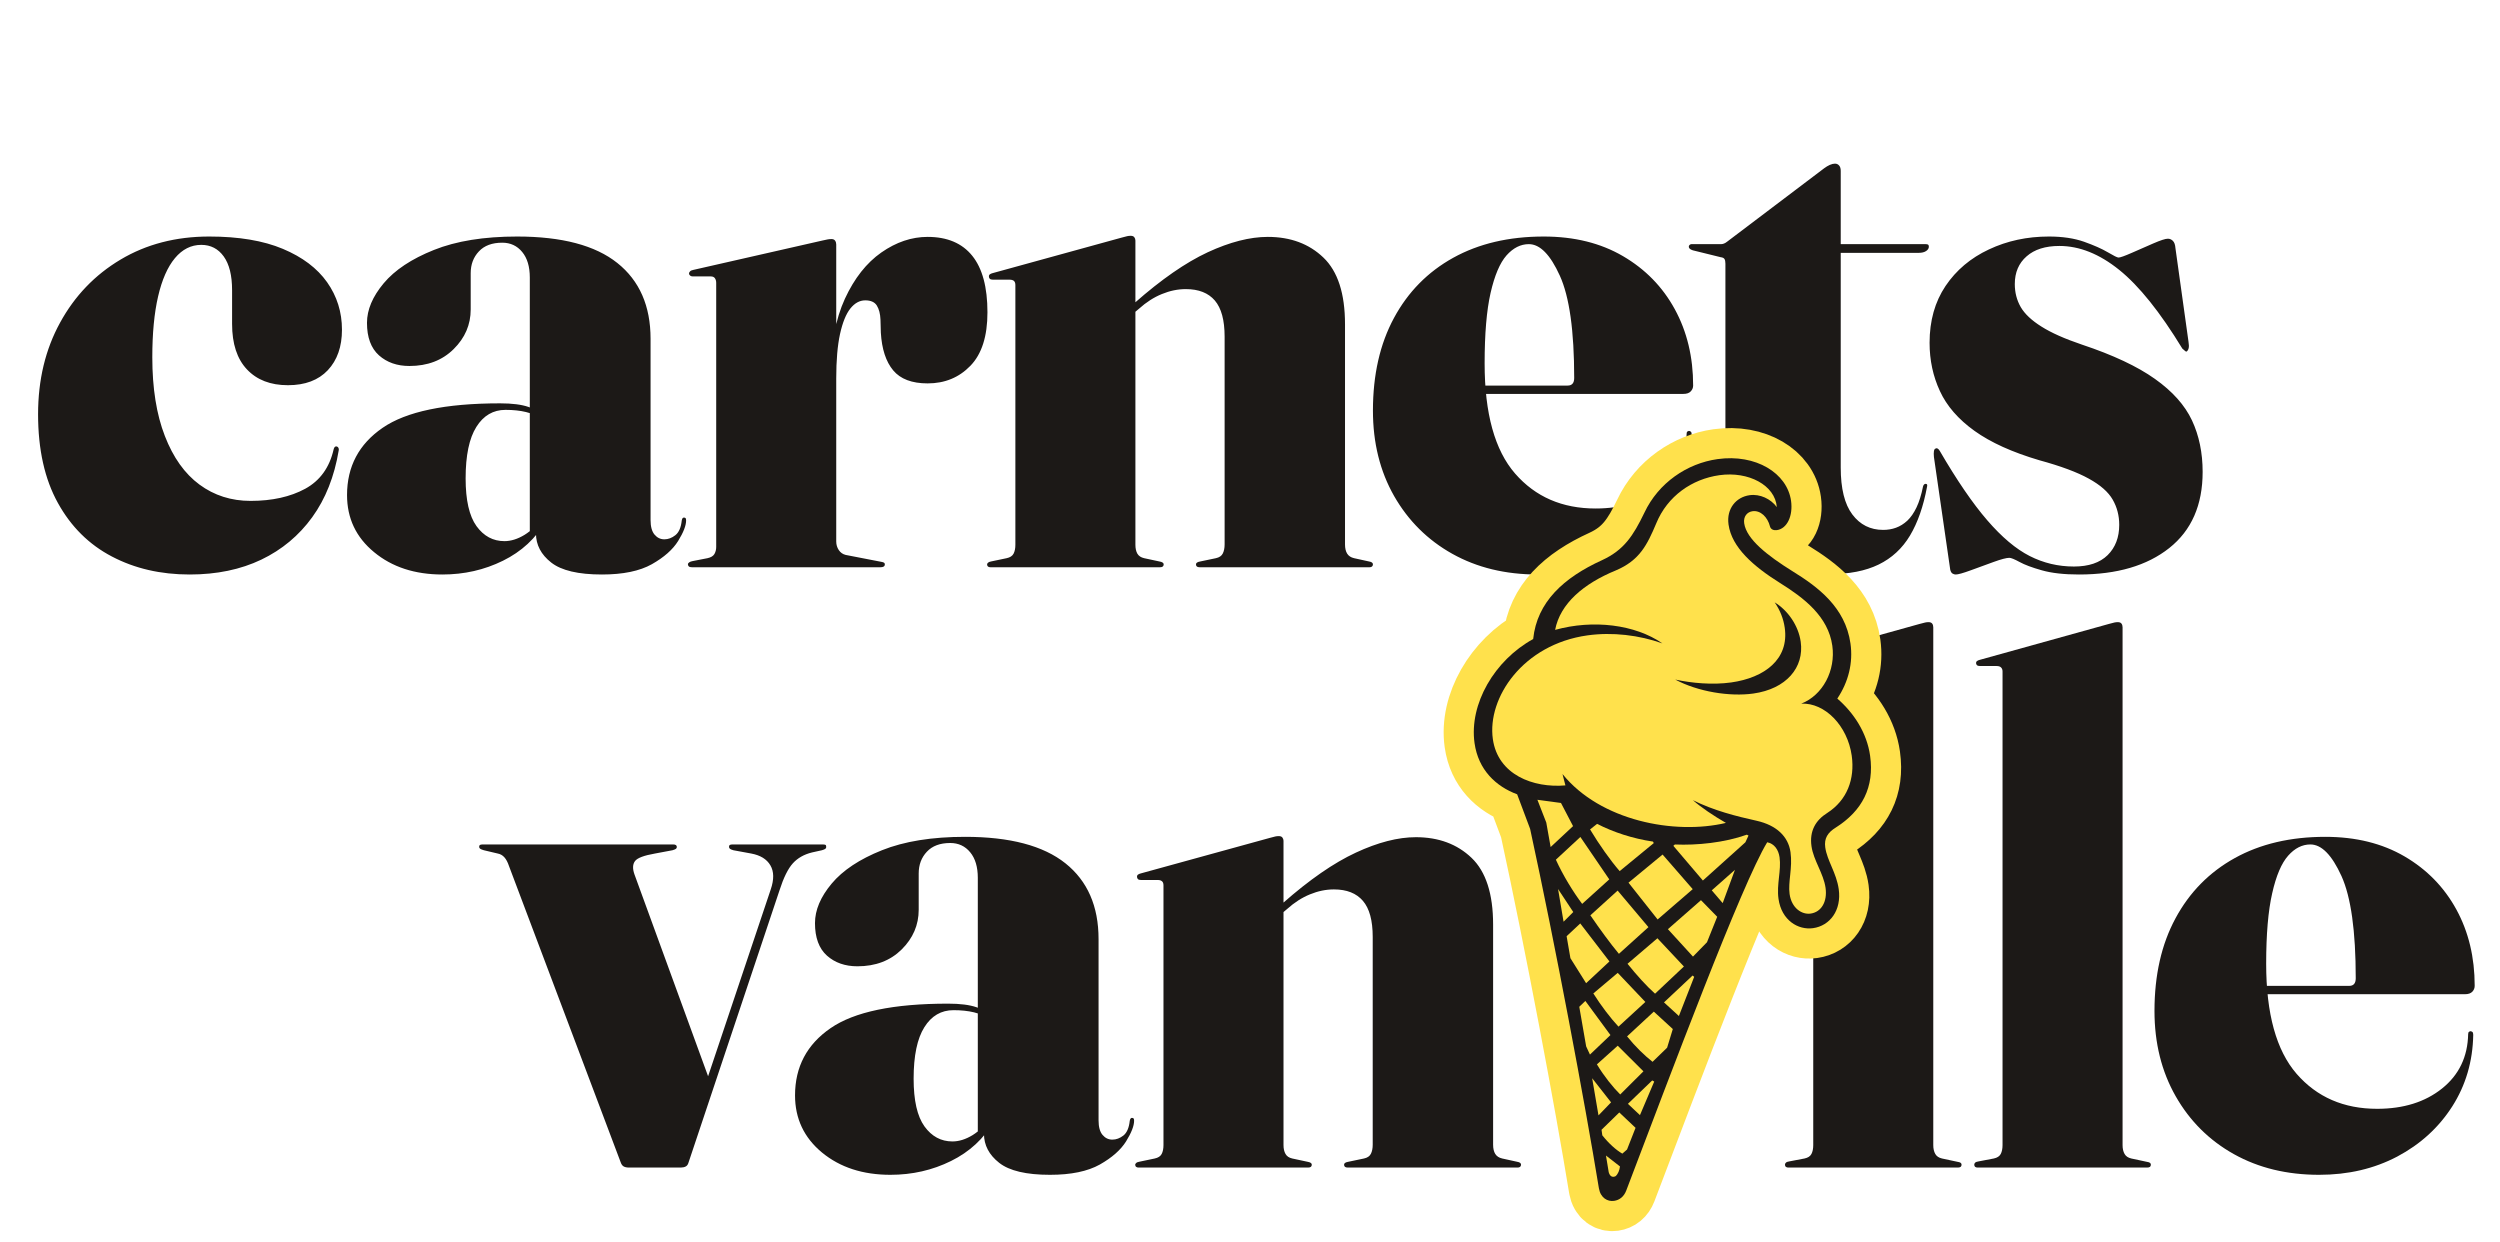
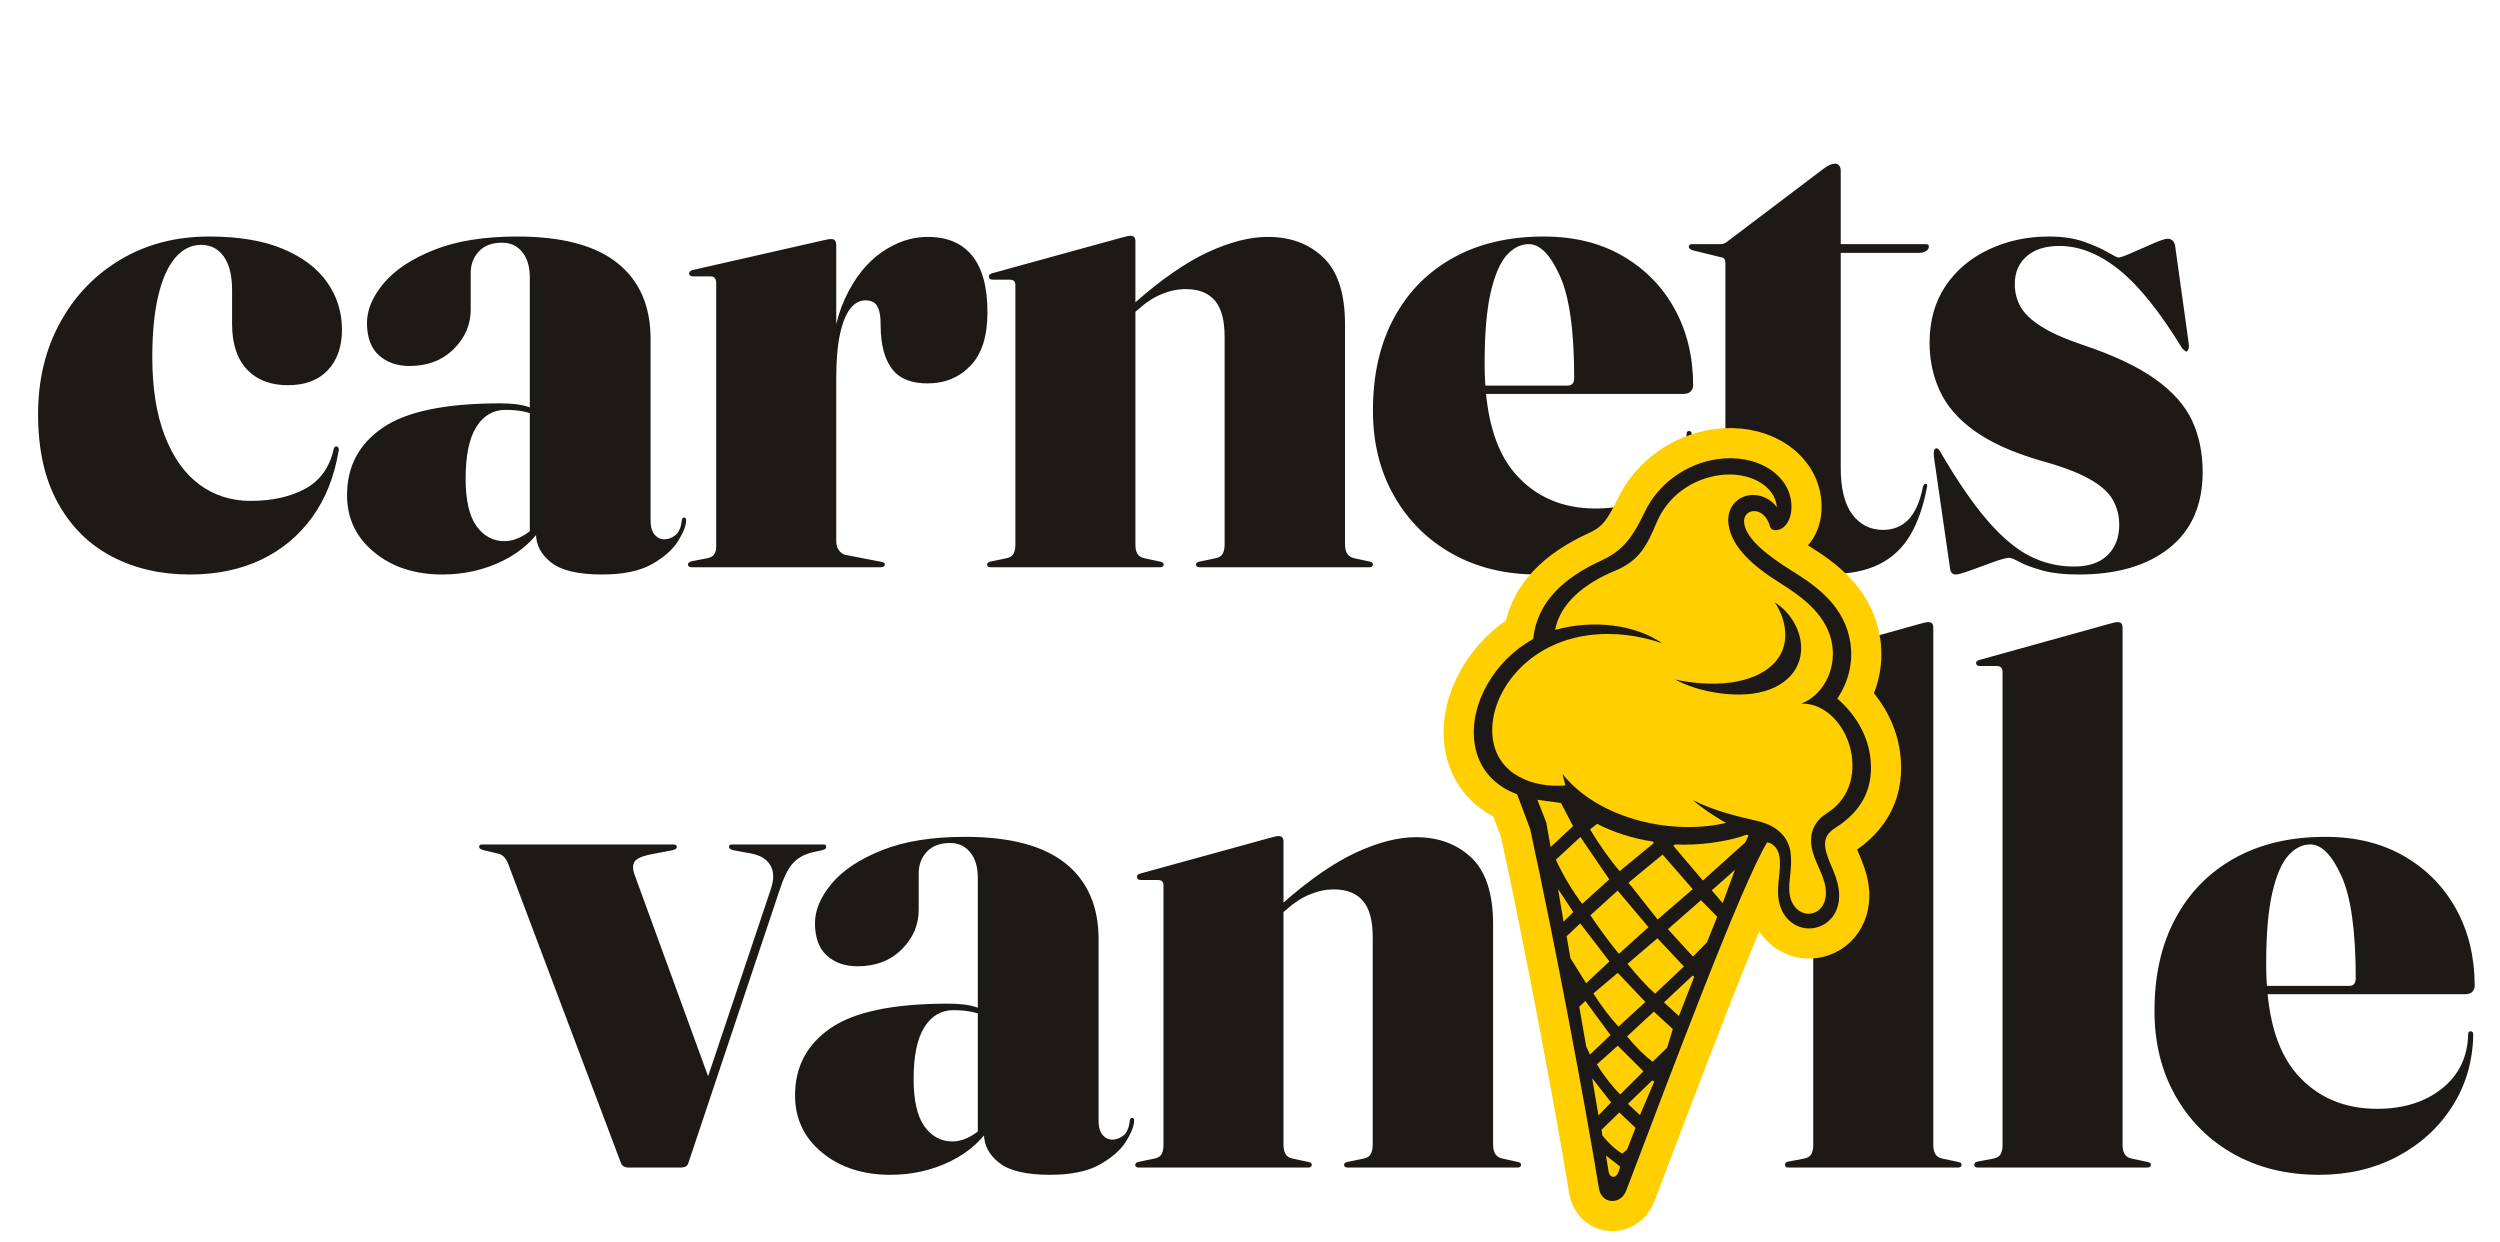
<svg xmlns="http://www.w3.org/2000/svg" width="1379" height="685" viewBox="-4.0 -3.0 344.7 171.2" fill="none">
  <path d="M43.15 42.45Q43.15 45.95 41.2 48.03Q39.25 50.1 35.7 50.1Q32.1 50.1 30.05 47.92Q28 45.75 28 41.65V37Q28 33.95 26.85 32.35Q25.7 30.75 23.75 30.75Q21.65 30.75 20.12 32.58Q18.6 34.4 17.8 37.85Q17 41.3 17 46.25Q17 52.65 18.73 57.1Q20.45 61.55 23.5 63.8Q26.55 66.05 30.55 66.05Q35 66.05 38.08 64.38Q41.15 62.7 42 58.95Q42.05 58.7 42.18 58.6Q42.3 58.5 42.45 58.55Q42.6 58.6 42.67 58.75Q42.75 58.9 42.7 59.1Q41.8 64.5 39.05 68.3Q36.3 72.1 32.03 74.15Q27.75 76.2 22.15 76.2Q16.15 76.2 11.43 73.72Q6.7 71.25 3.98 66.33Q1.25 61.4 1.25 54.1Q1.25 47 4.28 41.48Q7.3 35.95 12.62 32.78Q17.95 29.6 24.85 29.6Q30.95 29.6 35 31.3Q39.05 33 41.1 35.9Q43.15 38.8 43.15 42.45ZM69.9 70.55V69.9L69.05 70.7V35.25Q69.05 33 68 31.73Q66.95 30.45 65.25 30.45Q63.15 30.45 62.03 31.65Q60.9 32.85 60.9 34.65V39.65Q60.9 42.8 58.55 45.12Q56.2 47.45 52.45 47.45Q49.9 47.45 48.25 45.98Q46.6 44.5 46.6 41.5Q46.6 38.8 48.9 36.05Q51.2 33.3 55.83 31.45Q60.45 29.6 67.3 29.6Q76.55 29.6 81.12 33.25Q85.7 36.9 85.7 43.7V68.7Q85.7 70.05 86.25 70.7Q86.8 71.35 87.6 71.35Q88.4 71.35 89.12 70.78Q89.85 70.2 90 68.75Q90.05 68.5 90.12 68.43Q90.2 68.35 90.3 68.35Q90.45 68.35 90.53 68.43Q90.6 68.5 90.6 68.75Q90.6 69.8 89.5 71.58Q88.4 73.35 85.88 74.78Q83.35 76.2 79 76.2Q74.1 76.2 72 74.55Q69.9 72.9 69.9 70.55ZM43.85 65.25Q43.85 59.35 48.75 55.98Q53.65 52.6 64.95 52.6Q67.45 52.6 68.88 53.1Q70.3 53.6 71.55 54.45L71.1 54.85Q69.75 54.1 68.53 53.8Q67.3 53.5 65.7 53.5Q63.15 53.5 61.68 55.85Q60.2 58.2 60.2 62.95Q60.2 67.45 61.7 69.53Q63.2 71.6 65.55 71.6Q66.9 71.6 68.33 70.73Q69.75 69.85 70.6 68.45L71.25 68.85Q69.2 72.4 65.35 74.3Q61.5 76.2 57 76.2Q51.3 76.2 47.58 73.12Q43.85 70.05 43.85 65.25ZM110.55 48.7Q110.55 42.4 112.5 38.17Q114.45 33.95 117.52 31.8Q120.6 29.65 123.9 29.65Q127.95 29.65 130.05 32.25Q132.15 34.85 132.15 40.05Q132.15 45 129.8 47.42Q127.45 49.85 123.9 49.85Q120.65 49.85 119.15 48.05Q117.65 46.25 117.45 42.85L117.4 41.05Q117.35 39.85 116.9 39.12Q116.45 38.4 115.3 38.4Q114.15 38.4 113.25 39.52Q112.35 40.65 111.82 43.05Q111.3 45.45 111.3 49.15ZM111.3 30.7V46.4V71.65Q111.3 72.3 111.65 72.83Q112 73.35 112.6 73.5L117.5 74.45Q117.8 74.5 117.9 74.58Q118 74.65 118 74.8Q118 75 117.85 75.1Q117.7 75.2 117.4 75.2H91.4Q91.1 75.2 90.97 75.08Q90.85 74.95 90.85 74.8Q90.85 74.65 91.02 74.53Q91.2 74.4 91.5 74.35L93.55 73.95Q94.25 73.8 94.5 73.38Q94.75 72.95 94.75 72.4V36Q94.75 35.6 94.57 35.35Q94.4 35.1 94 35.1H91.5Q91.3 35.1 91.15 34.98Q91 34.85 91 34.7Q91 34.55 91.15 34.4Q91.3 34.25 91.6 34.2L109.4 30.15Q109.85 30.05 110.1 30Q110.35 29.95 110.65 29.95Q111 29.95 111.15 30.18Q111.3 30.4 111.3 30.7ZM152.55 30.15V72.1Q152.55 72.85 152.82 73.33Q153.1 73.8 153.75 73.95L155.85 74.4Q156.45 74.5 156.45 74.8Q156.45 75.2 155.95 75.2H132.55Q132.35 75.2 132.22 75.1Q132.1 75 132.1 74.8Q132.1 74.7 132.22 74.58Q132.35 74.45 132.65 74.4L134.8 73.95Q135.5 73.8 135.75 73.33Q136 72.85 136 72.1V36.3Q136 35.9 135.8 35.72Q135.6 35.55 135.2 35.55H132.9Q132.6 35.55 132.47 35.42Q132.35 35.3 132.35 35.1Q132.35 34.9 132.5 34.8Q132.65 34.7 132.85 34.65L150.65 29.75Q151.2 29.6 151.42 29.55Q151.65 29.5 151.9 29.5Q152.25 29.5 152.4 29.7Q152.55 29.9 152.55 30.15ZM151.15 41.15 150.5 40.45 152.45 38.75Q157.95 33.9 162.52 31.77Q167.1 29.65 170.8 29.65Q175.5 29.65 178.47 32.5Q181.45 35.35 181.45 41.7V72.05Q181.45 72.85 181.75 73.33Q182.05 73.8 182.7 73.95L184.75 74.4Q185.05 74.45 185.17 74.55Q185.3 74.65 185.3 74.8Q185.3 75 185.17 75.1Q185.05 75.2 184.85 75.2H161.4Q160.9 75.2 160.9 74.8Q160.9 74.5 161.5 74.4L163.65 73.95Q164.35 73.8 164.6 73.3Q164.85 72.8 164.85 72.05V43.4Q164.85 40 163.5 38.42Q162.15 36.85 159.5 36.85Q157.85 36.85 156.2 37.53Q154.55 38.2 153.05 39.55ZM229.45 50.15Q229.45 50.6 229.12 50.95Q228.8 51.3 228.1 51.3H196.9V50.15H212.15Q213.05 50.15 213.05 49.1Q213.05 39.35 211.07 35Q209.1 30.65 206.8 30.65Q205.1 30.65 203.72 32.2Q202.35 33.75 201.52 37.38Q200.7 41 200.7 47.1Q200.7 57.45 204.9 62.28Q209.1 67.1 216 67.1Q221.45 67.1 224.95 64.3Q228.45 61.5 228.55 56.8Q228.55 56.55 228.67 56.48Q228.8 56.4 228.85 56.4Q229 56.4 229.12 56.5Q229.25 56.6 229.25 56.9Q229.15 62.4 226.35 66.78Q223.55 71.15 218.77 73.68Q214 76.2 208 76.2Q201.35 76.2 196.25 73.35Q191.15 70.5 188.22 65.38Q185.3 60.25 185.3 53.6Q185.3 46.2 188.2 40.83Q191.1 35.45 196.37 32.53Q201.65 29.6 208.85 29.6Q215.15 29.6 219.77 32.3Q224.4 35 226.92 39.62Q229.45 44.25 229.45 50.15ZM233.25 32.45 229.4 31.5Q229.1 31.4 228.97 31.27Q228.85 31.15 228.85 31Q228.85 30.85 228.97 30.75Q229.1 30.65 229.2 30.65H233.3Q233.5 30.65 233.7 30.57Q233.9 30.5 234.15 30.3L247.5 20.2Q247.9 19.9 248.3 19.72Q248.7 19.55 249 19.55Q249.35 19.55 249.57 19.8Q249.8 20.05 249.8 20.55V61.45Q249.8 65.8 251.4 67.92Q253 70.05 255.65 70.05Q256.6 70.05 257.42 69.75Q258.25 69.45 258.98 68.78Q259.7 68.1 260.25 66.95Q260.8 65.8 261.15 64.05Q261.25 63.7 261.52 63.7Q261.8 63.7 261.7 64.1Q260.95 68.15 259.35 70.83Q257.75 73.5 255.02 74.83Q252.3 76.15 248.25 76.15Q241.25 76.15 237.57 72.93Q233.9 69.7 233.9 62.95V33.35Q233.9 32.9 233.77 32.7Q233.65 32.5 233.25 32.45ZM245 31.85 245.55 30.65H261.5Q261.75 30.65 261.85 30.72Q261.95 30.8 261.95 31Q261.95 31.35 261.57 31.6Q261.2 31.85 260.55 31.85ZM279.95 30.9Q277.05 30.9 275.43 32.33Q273.8 33.75 273.8 36.15Q273.8 37.9 274.62 39.33Q275.45 40.75 277.48 42.02Q279.5 43.3 283.05 44.5Q289.5 46.65 293.12 49.23Q296.75 51.8 298.23 54.95Q299.7 58.1 299.7 62.05Q299.7 68.9 295.1 72.55Q290.5 76.2 282.65 76.2Q279.55 76.2 277.52 75.62Q275.5 75.05 274.45 74.47Q273.4 73.9 273.05 73.9Q272.45 73.9 270.88 74.47Q269.3 75.05 267.73 75.62Q266.15 76.2 265.65 76.2Q265.45 76.2 265.23 76.08Q265 75.95 264.9 75.55L262.65 60Q262.6 59.5 262.65 59.2Q262.7 58.9 262.85 58.85Q263 58.75 263.15 58.83Q263.3 58.9 263.45 59.15Q267 65.25 270 68.72Q273 72.2 275.85 73.65Q278.7 75.1 281.95 75.1Q285 75.1 286.6 73.53Q288.2 71.95 288.2 69.35Q288.2 67.45 287.3 65.88Q286.4 64.3 284 62.98Q281.6 61.65 277.2 60.45Q271.6 58.8 268.25 56.4Q264.9 54 263.48 50.92Q262.05 47.85 262.05 44.25Q262.05 39.7 264.25 36.42Q266.45 33.15 270.23 31.38Q274 29.6 278.5 29.6Q281.3 29.6 283.35 30.32Q285.4 31.05 286.62 31.77Q287.85 32.5 288.1 32.5Q288.45 32.5 289.93 31.85Q291.4 31.2 292.9 30.55Q294.4 29.9 294.9 29.9Q295.3 29.9 295.6 30.2Q295.9 30.5 295.95 31.2L297.75 44.1Q297.85 44.7 297.77 45Q297.7 45.3 297.5 45.45Q297.4 45.5 297.28 45.38Q297.15 45.25 296.9 45.05Q292.3 37.5 288.2 34.2Q284.1 30.9 279.95 30.9Z" fill="#1C1917" />
  <path d="M89.87 157.97H82.72Q82.27 157.97 82 157.82Q81.72 157.67 81.57 157.22L66.17 116.37Q65.92 115.62 65.55 115.2Q65.17 114.77 64.62 114.67L62.72 114.22Q62.37 114.12 62.22 114.02Q62.07 113.92 62.07 113.77Q62.07 113.52 62.22 113.47Q62.37 113.42 62.57 113.42H88.82Q89.32 113.42 89.32 113.77Q89.32 113.92 89.2 114.02Q89.07 114.12 88.72 114.22L86.32 114.67Q84.02 115.07 83.55 115.72Q83.07 116.37 83.47 117.52L94.12 146.72L90.87 153.62L102.27 119.62Q102.97 117.57 102.22 116.3Q101.47 115.02 99.57 114.67L97.12 114.22Q96.77 114.12 96.65 114.02Q96.52 113.92 96.52 113.77Q96.52 113.52 96.67 113.47Q96.82 113.42 97.02 113.42H109.42Q109.67 113.42 109.8 113.47Q109.92 113.52 109.92 113.77Q109.92 113.92 109.8 114.02Q109.67 114.12 109.32 114.22L107.97 114.52Q106.32 114.92 105.32 116.02Q104.32 117.12 103.47 119.77L90.92 157.32Q90.82 157.67 90.55 157.82Q90.27 157.97 89.87 157.97ZM131.67 153.32V152.67L130.82 153.47V118.02Q130.82 115.77 129.77 114.5Q128.72 113.22 127.02 113.22Q124.92 113.22 123.8 114.42Q122.67 115.62 122.67 117.42V122.42Q122.67 125.57 120.32 127.9Q117.97 130.22 114.22 130.22Q111.67 130.22 110.02 128.75Q108.37 127.27 108.37 124.27Q108.37 121.57 110.67 118.82Q112.97 116.07 117.6 114.22Q122.22 112.37 129.07 112.37Q138.32 112.37 142.9 116.02Q147.47 119.67 147.47 126.47V151.47Q147.47 152.82 148.02 153.47Q148.57 154.12 149.37 154.12Q150.17 154.12 150.9 153.55Q151.62 152.97 151.77 151.52Q151.82 151.27 151.9 151.2Q151.97 151.12 152.07 151.12Q152.22 151.12 152.3 151.2Q152.37 151.27 152.37 151.52Q152.37 152.57 151.27 154.35Q150.17 156.12 147.65 157.55Q145.12 158.97 140.77 158.97Q135.87 158.97 133.77 157.32Q131.67 155.67 131.67 153.32ZM105.62 148.02Q105.62 142.12 110.52 138.75Q115.42 135.37 126.72 135.37Q129.22 135.37 130.65 135.87Q132.07 136.37 133.32 137.22L132.87 137.62Q131.52 136.87 130.3 136.57Q129.07 136.27 127.47 136.27Q124.92 136.27 123.45 138.62Q121.97 140.97 121.97 145.72Q121.97 150.22 123.47 152.3Q124.97 154.37 127.32 154.37Q128.67 154.37 130.1 153.5Q131.52 152.62 132.37 151.22L133.02 151.62Q130.97 155.17 127.12 157.07Q123.27 158.97 118.77 158.97Q113.07 158.97 109.34 155.9Q105.62 152.82 105.62 148.02ZM172.97 112.92V154.87Q172.97 155.62 173.25 156.1Q173.52 156.57 174.17 156.72L176.27 157.17Q176.87 157.27 176.87 157.57Q176.87 157.97 176.37 157.97H152.97Q152.77 157.97 152.65 157.87Q152.52 157.77 152.52 157.57Q152.52 157.47 152.65 157.35Q152.77 157.22 153.07 157.17L155.22 156.72Q155.92 156.57 156.17 156.1Q156.42 155.62 156.42 154.87V119.07Q156.42 118.67 156.22 118.5Q156.02 118.32 155.62 118.32H153.32Q153.02 118.32 152.9 118.2Q152.77 118.07 152.77 117.87Q152.77 117.67 152.92 117.57Q153.07 117.47 153.27 117.42L171.07 112.52Q171.62 112.37 171.84 112.32Q172.07 112.27 172.32 112.27Q172.67 112.27 172.82 112.47Q172.97 112.67 172.97 112.92ZM171.57 123.92 170.92 123.22 172.87 121.52Q178.37 116.67 182.94 114.55Q187.52 112.42 191.22 112.42Q195.92 112.42 198.9 115.27Q201.87 118.12 201.87 124.47V154.82Q201.87 155.62 202.17 156.1Q202.47 156.57 203.12 156.72L205.17 157.17Q205.47 157.22 205.59 157.32Q205.72 157.42 205.72 157.57Q205.72 157.77 205.59 157.87Q205.47 157.97 205.27 157.97H181.82Q181.32 157.97 181.32 157.57Q181.32 157.27 181.92 157.17L184.07 156.72Q184.77 156.57 185.02 156.07Q185.27 155.57 185.27 154.82V126.17Q185.27 122.77 183.92 121.2Q182.57 119.62 179.92 119.62Q178.27 119.62 176.62 120.3Q174.97 120.97 173.47 122.32Z" fill="#1C1917" />
  <path d="M262.56 83.47V154.87Q262.56 155.62 262.84 156.1Q263.11 156.57 263.76 156.72L265.86 157.17Q266.21 157.22 266.34 157.32Q266.46 157.42 266.46 157.57Q266.46 157.77 266.34 157.87Q266.21 157.97 265.96 157.97H242.56Q242.36 157.97 242.24 157.87Q242.11 157.77 242.11 157.57Q242.11 157.42 242.24 157.3Q242.36 157.17 242.71 157.12L244.81 156.72Q245.51 156.57 245.76 156.1Q246.01 155.62 246.01 154.87V89.57Q246.01 89.22 245.81 89.02Q245.61 88.82 245.21 88.82H242.91Q242.61 88.82 242.49 88.7Q242.36 88.57 242.36 88.42Q242.36 88.22 242.51 88.12Q242.66 88.02 242.86 87.97L260.66 83.02Q261.21 82.87 261.44 82.82Q261.66 82.77 261.91 82.77Q262.26 82.77 262.41 82.97Q262.56 83.17 262.56 83.47ZM288.66 83.47V154.87Q288.66 155.62 288.94 156.1Q289.21 156.57 289.86 156.72L291.96 157.17Q292.31 157.22 292.44 157.32Q292.56 157.42 292.56 157.57Q292.56 157.77 292.44 157.87Q292.31 157.97 292.06 157.97H268.66Q268.46 157.97 268.33 157.87Q268.21 157.77 268.21 157.57Q268.21 157.42 268.33 157.3Q268.46 157.17 268.81 157.12L270.91 156.72Q271.61 156.57 271.86 156.1Q272.11 155.62 272.11 154.87V89.57Q272.11 89.22 271.91 89.02Q271.71 88.82 271.31 88.82H269.01Q268.71 88.82 268.58 88.7Q268.46 88.57 268.46 88.42Q268.46 88.22 268.61 88.12Q268.76 88.02 268.96 87.97L286.76 83.02Q287.31 82.87 287.53 82.82Q287.76 82.77 288.01 82.77Q288.36 82.77 288.51 82.97Q288.66 83.17 288.66 83.47ZM337.21 132.92Q337.21 133.37 336.89 133.72Q336.56 134.07 335.86 134.07H304.66V132.92H319.91Q320.81 132.92 320.81 131.87Q320.81 122.12 318.84 117.77Q316.86 113.42 314.56 113.42Q312.86 113.42 311.49 114.97Q310.11 116.52 309.29 120.15Q308.46 123.77 308.46 129.87Q308.46 140.22 312.66 145.05Q316.86 149.87 323.76 149.87Q329.21 149.87 332.71 147.07Q336.21 144.27 336.31 139.57Q336.31 139.32 336.44 139.25Q336.56 139.17 336.61 139.17Q336.76 139.17 336.89 139.27Q337.01 139.37 337.01 139.67Q336.91 145.17 334.11 149.55Q331.31 153.92 326.54 156.45Q321.76 158.97 315.76 158.97Q309.11 158.97 304.01 156.12Q298.91 153.27 295.99 148.15Q293.06 143.02 293.06 136.37Q293.06 128.97 295.96 123.6Q298.86 118.22 304.13 115.3Q309.41 112.37 316.61 112.37Q322.91 112.37 327.54 115.07Q332.16 117.77 334.69 122.4Q337.21 127.02 337.21 132.92Z" fill="#1C1917" />
  <g transform="translate(218.83 160.20) scale(1.3854) rotate(-8) translate(-29.2 -74.2)">
-     <path d="m57.72 29.45c1.33-1.49 2.06-3.3 2.06-5.24 0-3.67-2.46-6.06-4.71-7.93-2.26-1.89-4.1-3.8-4.1-5.4 0-0.68 0.45-1.07 0.99-1.07 0.79 0 1.41 0.78 1.51 1.75 0.04 0.3 0.31 0.45 0.63 0.45 1.03 0 1.8-1.19 1.8-2.69 0-2.78-2.81-5.13-6.67-5.13-3.06 0-6.15 1.52-7.95 4.27-1.42 2.12-2.53 3.4-4.83 4.09-4.02 1.19-6.99 3.22-7.88 6.82-4.1 1.55-7.22 5.51-7.22 9.44 0 2.7 1.51 4.57 3.49 5.64l0.8 3.59c0.88 11.81 1.61 27.77 1.8 36.37 0.03 0.98 0.67 1.45 1.32 1.45 0.55 0 1.03-0.28 1.34-0.84 6.01-10.92 15.63-28.62 18.72-32.38 0.68 0.23 1.01 0.89 1.01 1.65 0 1.33-0.68 2.62-0.68 4.08 0 2.16 1.5 3.37 3 3.37 1.69 0 3.07-1.36 3.07-3.49 0-1.64-0.75-2.96-0.75-4.3 0-0.91 0.45-1.43 1.31-1.81 2.85-1.29 4.38-3.45 4.38-6.6 0-2.33-1.02-4.46-2.44-6.09z" fill="#FFE14C" stroke="#FFE14C" stroke-width="6" stroke-linejoin="round" />
+     <path d="m57.72 29.45c1.33-1.49 2.06-3.3 2.06-5.24 0-3.67-2.46-6.06-4.71-7.93-2.26-1.89-4.1-3.8-4.1-5.4 0-0.68 0.45-1.07 0.99-1.07 0.79 0 1.41 0.78 1.51 1.75 0.04 0.3 0.31 0.45 0.63 0.45 1.03 0 1.8-1.19 1.8-2.69 0-2.78-2.81-5.13-6.67-5.13-3.06 0-6.15 1.52-7.95 4.27-1.42 2.12-2.53 3.4-4.83 4.09-4.02 1.19-6.99 3.22-7.88 6.82-4.1 1.55-7.22 5.51-7.22 9.44 0 2.7 1.51 4.57 3.49 5.64l0.8 3.59c0.88 11.81 1.61 27.77 1.8 36.37 0.03 0.98 0.67 1.45 1.32 1.45 0.55 0 1.03-0.28 1.34-0.84 6.01-10.92 15.63-28.62 18.72-32.38 0.68 0.23 1.01 0.89 1.01 1.65 0 1.33-0.68 2.62-0.68 4.08 0 2.16 1.5 3.37 3 3.37 1.69 0 3.07-1.36 3.07-3.49 0-1.64-0.75-2.96-0.75-4.3 0-0.91 0.45-1.43 1.31-1.81 2.85-1.29 4.38-3.45 4.38-6.6 0-2.33-1.02-4.46-2.44-6.09z" fill="#FFCF00" stroke="#FFCF00" stroke-width="6" stroke-linejoin="round" />
    <path d="m57.72 29.45c1.33-1.49 2.06-3.3 2.06-5.24 0-3.67-2.46-6.06-4.71-7.93-2.26-1.89-4.1-3.8-4.1-5.4 0-0.68 0.45-1.07 0.99-1.07 0.79 0 1.41 0.78 1.51 1.75 0.04 0.3 0.31 0.45 0.63 0.45 1.03 0 1.8-1.19 1.8-2.69 0-2.78-2.81-5.13-6.67-5.13-3.06 0-6.15 1.52-7.95 4.27-1.42 2.12-2.53 3.4-4.83 4.09-4.02 1.19-6.99 3.22-7.88 6.82-4.1 1.55-7.22 5.51-7.22 9.44 0 2.7 1.51 4.57 3.49 5.64l0.8 3.59c0.88 11.81 1.61 27.77 1.8 36.37 0.03 0.98 0.67 1.45 1.32 1.45 0.55 0 1.03-0.28 1.34-0.84 6.01-10.92 15.63-28.62 18.72-32.38 0.68 0.23 1.01 0.89 1.01 1.65 0 1.33-0.68 2.62-0.68 4.08 0 2.16 1.5 3.37 3 3.37 1.69 0 3.07-1.36 3.07-3.49 0-1.64-0.75-2.96-0.75-4.3 0-0.91 0.45-1.43 1.31-1.81 2.85-1.29 4.38-3.45 4.38-6.6 0-2.33-1.02-4.46-2.44-6.09z" fill="#1C1917" />
-     <path d="m54.1 29.45c2.25-0.54 3.86-2.8 3.86-5.28 0-2.95-2.13-5.1-4.29-6.91-2.38-2-4.26-4.16-4.26-6.47 0-1.6 1.13-2.6 2.48-2.6 1.05 0 2.04 0.66 2.52 1.55 0.14-2.18-2.29-3.94-5.21-3.94-2.78 0-5.42 1.35-6.89 3.86-1.2 2.01-2.16 3.43-4.64 4.09-3.37 0.86-5.95 2.5-6.81 5.02 3.9-0.51 7.95 0.57 10.39 2.82-2.18-1.14-4.78-1.83-7.29-1.83-6.46 0-10.75 4.75-10.75 8.91 0 3.58 3.29 5.4 6.51 5.57l-0.13-1.16c3.07 5.13 10.2 7.57 15.43 7.08-1.12-0.87-2.25-1.89-2.94-2.7 1.89 1.31 4.06 2.19 6.01 2.92 1.87 0.71 2.89 1.97 2.89 3.56 0 1.57-0.67 2.9-0.67 4.11 0 1.42 0.92 2.22 1.8 2.22 1.08 0 1.83-0.94 1.83-2.33 0-1.45-0.81-2.87-0.81-4.3 0-1.5 0.74-2.49 2.02-3.06 2.11-0.97 3.2-2.94 3.2-5.31 0-3-1.91-5.6-4.25-5.82z" fill="#FFE14C" />
+     <path d="m54.1 29.45c2.25-0.54 3.86-2.8 3.86-5.28 0-2.95-2.13-5.1-4.29-6.91-2.38-2-4.26-4.16-4.26-6.47 0-1.6 1.13-2.6 2.48-2.6 1.05 0 2.04 0.66 2.52 1.55 0.14-2.18-2.29-3.94-5.21-3.94-2.78 0-5.42 1.35-6.89 3.86-1.2 2.01-2.16 3.43-4.64 4.09-3.37 0.86-5.95 2.5-6.81 5.02 3.9-0.51 7.95 0.57 10.39 2.82-2.18-1.14-4.78-1.83-7.29-1.83-6.46 0-10.75 4.75-10.75 8.91 0 3.58 3.29 5.4 6.51 5.57l-0.13-1.16c3.07 5.13 10.2 7.57 15.43 7.08-1.12-0.87-2.25-1.89-2.94-2.7 1.89 1.31 4.06 2.19 6.01 2.92 1.87 0.71 2.89 1.97 2.89 3.56 0 1.57-0.67 2.9-0.67 4.11 0 1.42 0.92 2.22 1.8 2.22 1.08 0 1.83-0.94 1.83-2.33 0-1.45-0.81-2.87-0.81-4.3 0-1.5 0.74-2.49 2.02-3.06 2.11-0.97 3.2-2.94 3.2-5.31 0-3-1.91-5.6-4.25-5.82z" fill="#FFCF00" />
    <path d="m52.88 19.1c0.43 0.86 0.64 1.74 0.64 2.65 0 3.15-2.67 4.64-6.04 4.64-1.87 0-3.9-0.48-5.47-1.06 2.06 1.51 5.13 2.46 7.5 2.46 3.33 0 5.39-1.87 5.39-4.45 0-1.61-0.82-3.26-2.02-4.24z" fill="#1C1917" />
-     <path d="m26.76 35.27 0.56 2.37 0.09 2.47 2.5-1.75-0.87-2.45-2.28-0.64z" fill="#FFE14C" />
-     <path d="m30.48 39.53-2.73 1.9c0.49 1.66 1.27 3.44 1.98 4.72l3.01-2.04-2.26-4.58z" fill="#FFE14C" />
-     <path d="m32.31 38.47-0.77 0.45c0.68 1.61 1.58 3.35 2.34 4.52l3.75-2.29-0.06-0.16c-1.94-0.57-3.77-1.47-5.26-2.52z" fill="#FFE14C" />
-     <path d="m38.34 42.4-3.75 2.3 2.36 4.03 3.88-2.5-2.49-3.83z" fill="#FFE14C" />
-     <path d="m46.92 41.61c-2.32 0.48-5.07 0.37-7.23-0.03l-0.17 0.11 2.43 3.83 4.72-3.18 0.4-0.62-0.15-0.11z" fill="#FFE14C" />
-     <path d="m33.41 45.33-3.03 2.06c0.75 1.51 1.6 3.1 2.28 4.19l3.28-2.22-2.53-4.03z" fill="#FFE14C" />
-     <path d="m41.49 47.43-3.66 2.4 2.09 3.05 1.58-1.22 1.36-2.37-1.37-1.86z" fill="#FFE14C" />
-     <path d="m36.67 50.58-3.3 2.1c0.74 1.24 1.56 2.46 2.3 3.33l3.22-2.28-2.22-3.15z" fill="#FFE14C" />
-     <path d="m32.28 53.44-2.69 1.69c0.6 1.33 1.35 2.67 2.02 3.62l2.99-2.06-2.32-3.25z" fill="#FFE14C" />
-     <path d="m29.27 48.05-1.52 1.07 0.07 2.22 1.2 2.68 2.6-1.82-2.35-4.15z" fill="#FFE14C" />
-     <path d="m27.56 44.35 0.09 3.3 1.09-0.82-1.18-2.48z" fill="#FFE14C" />
-     <path d="m28.7 55.76-0.68 0.49 0.13 4 0.26 0.86 2.29-1.64-2-3.71z" fill="#FFE14C" />
-     <path d="m31.27 60.62-2.31 1.55c0.54 1.27 1.27 2.49 1.88 3.29l2.61-1.96-2.18-2.88z" fill="#FFE14C" />
-     <path d="m35.3 57.76-2.98 2.07c0.66 1.11 1.48 2.16 2.16 2.86l1.63-1.19 0.82-1.76-1.63-1.98z" fill="#FFE14C" />
-     <path d="m39.62 54.74-3.19 2.25 1.28 1.55 2.05-3.65-0.14-0.15z" fill="#FFE14C" />
-     <path d="m34.19 64.52-2.72 1.97 1.03 1.28 1.87-3.11-0.18-0.14z" fill="#FFE14C" />
-     <path d="m30.5 67.22-1.99 1.46v0.56c0.51 0.87 1.15 1.64 1.72 2.08l0.52-0.34 1.14-2.02-1.39-1.74z" fill="#FFE14C" />
-     <path d="m28.3 63.47 0.11 3.75 1.42-1.11-1.53-2.64z" fill="#FFE14C" />
-     <path d="m28.59 71.28 0.04 1.68c0.06 0.46 0.32 0.59 0.62 0.49 0.28-0.18 0.47-0.53 0.57-0.9l-1.23-1.27z" fill="#FFE14C" />
-     <path d="m45.26 44.91-2.57 1.7 0.9 1.41 1.67-3.11z" fill="#FFE14C" />
+     <path d="m26.76 35.27 0.56 2.37 0.09 2.47 2.5-1.75-0.87-2.45-2.28-0.64z" fill="#FFCF00" />
+     <path d="m30.48 39.53-2.73 1.9c0.49 1.66 1.27 3.44 1.98 4.72l3.01-2.04-2.26-4.58z" fill="#FFCF00" />
+     <path d="m32.31 38.47-0.77 0.45c0.68 1.61 1.58 3.35 2.34 4.52l3.75-2.29-0.06-0.16c-1.94-0.57-3.77-1.47-5.26-2.52z" fill="#FFCF00" />
+     <path d="m38.34 42.4-3.75 2.3 2.36 4.03 3.88-2.5-2.49-3.83z" fill="#FFCF00" />
+     <path d="m46.92 41.61c-2.32 0.48-5.07 0.37-7.23-0.03l-0.17 0.11 2.43 3.83 4.72-3.18 0.4-0.62-0.15-0.11z" fill="#FFCF00" />
+     <path d="m33.41 45.33-3.03 2.06c0.75 1.51 1.6 3.1 2.28 4.19l3.28-2.22-2.53-4.03z" fill="#FFCF00" />
+     <path d="m41.49 47.43-3.66 2.4 2.09 3.05 1.58-1.22 1.36-2.37-1.37-1.86z" fill="#FFCF00" />
+     <path d="m36.67 50.58-3.3 2.1c0.74 1.24 1.56 2.46 2.3 3.33l3.22-2.28-2.22-3.15z" fill="#FFCF00" />
+     <path d="m32.28 53.44-2.69 1.69c0.6 1.33 1.35 2.67 2.02 3.62l2.99-2.06-2.32-3.25z" fill="#FFCF00" />
+     <path d="m29.27 48.05-1.52 1.07 0.07 2.22 1.2 2.68 2.6-1.82-2.35-4.15z" fill="#FFCF00" />
+     <path d="m27.56 44.35 0.09 3.3 1.09-0.82-1.18-2.48z" fill="#FFCF00" />
+     <path d="m28.7 55.76-0.68 0.49 0.13 4 0.26 0.86 2.29-1.64-2-3.71z" fill="#FFCF00" />
+     <path d="m31.27 60.62-2.31 1.55c0.54 1.27 1.27 2.49 1.88 3.29l2.61-1.96-2.18-2.88z" fill="#FFCF00" />
+     <path d="m35.3 57.76-2.98 2.07c0.66 1.11 1.48 2.16 2.16 2.86l1.63-1.19 0.82-1.76-1.63-1.98z" fill="#FFCF00" />
+     <path d="m39.62 54.74-3.19 2.25 1.28 1.55 2.05-3.65-0.14-0.15z" fill="#FFCF00" />
+     <path d="m34.19 64.52-2.72 1.97 1.03 1.28 1.87-3.11-0.18-0.14z" fill="#FFCF00" />
+     <path d="m30.5 67.22-1.99 1.46v0.56c0.51 0.87 1.15 1.64 1.72 2.08l0.52-0.34 1.14-2.02-1.39-1.74z" fill="#FFCF00" />
+     <path d="m28.3 63.47 0.11 3.75 1.42-1.11-1.53-2.64z" fill="#FFCF00" />
+     <path d="m28.59 71.28 0.04 1.68c0.06 0.46 0.32 0.59 0.62 0.49 0.28-0.18 0.47-0.53 0.57-0.9l-1.23-1.27z" fill="#FFCF00" />
+     <path d="m45.26 44.91-2.57 1.7 0.9 1.41 1.67-3.11z" fill="#FFCF00" />
  </g>
</svg>
